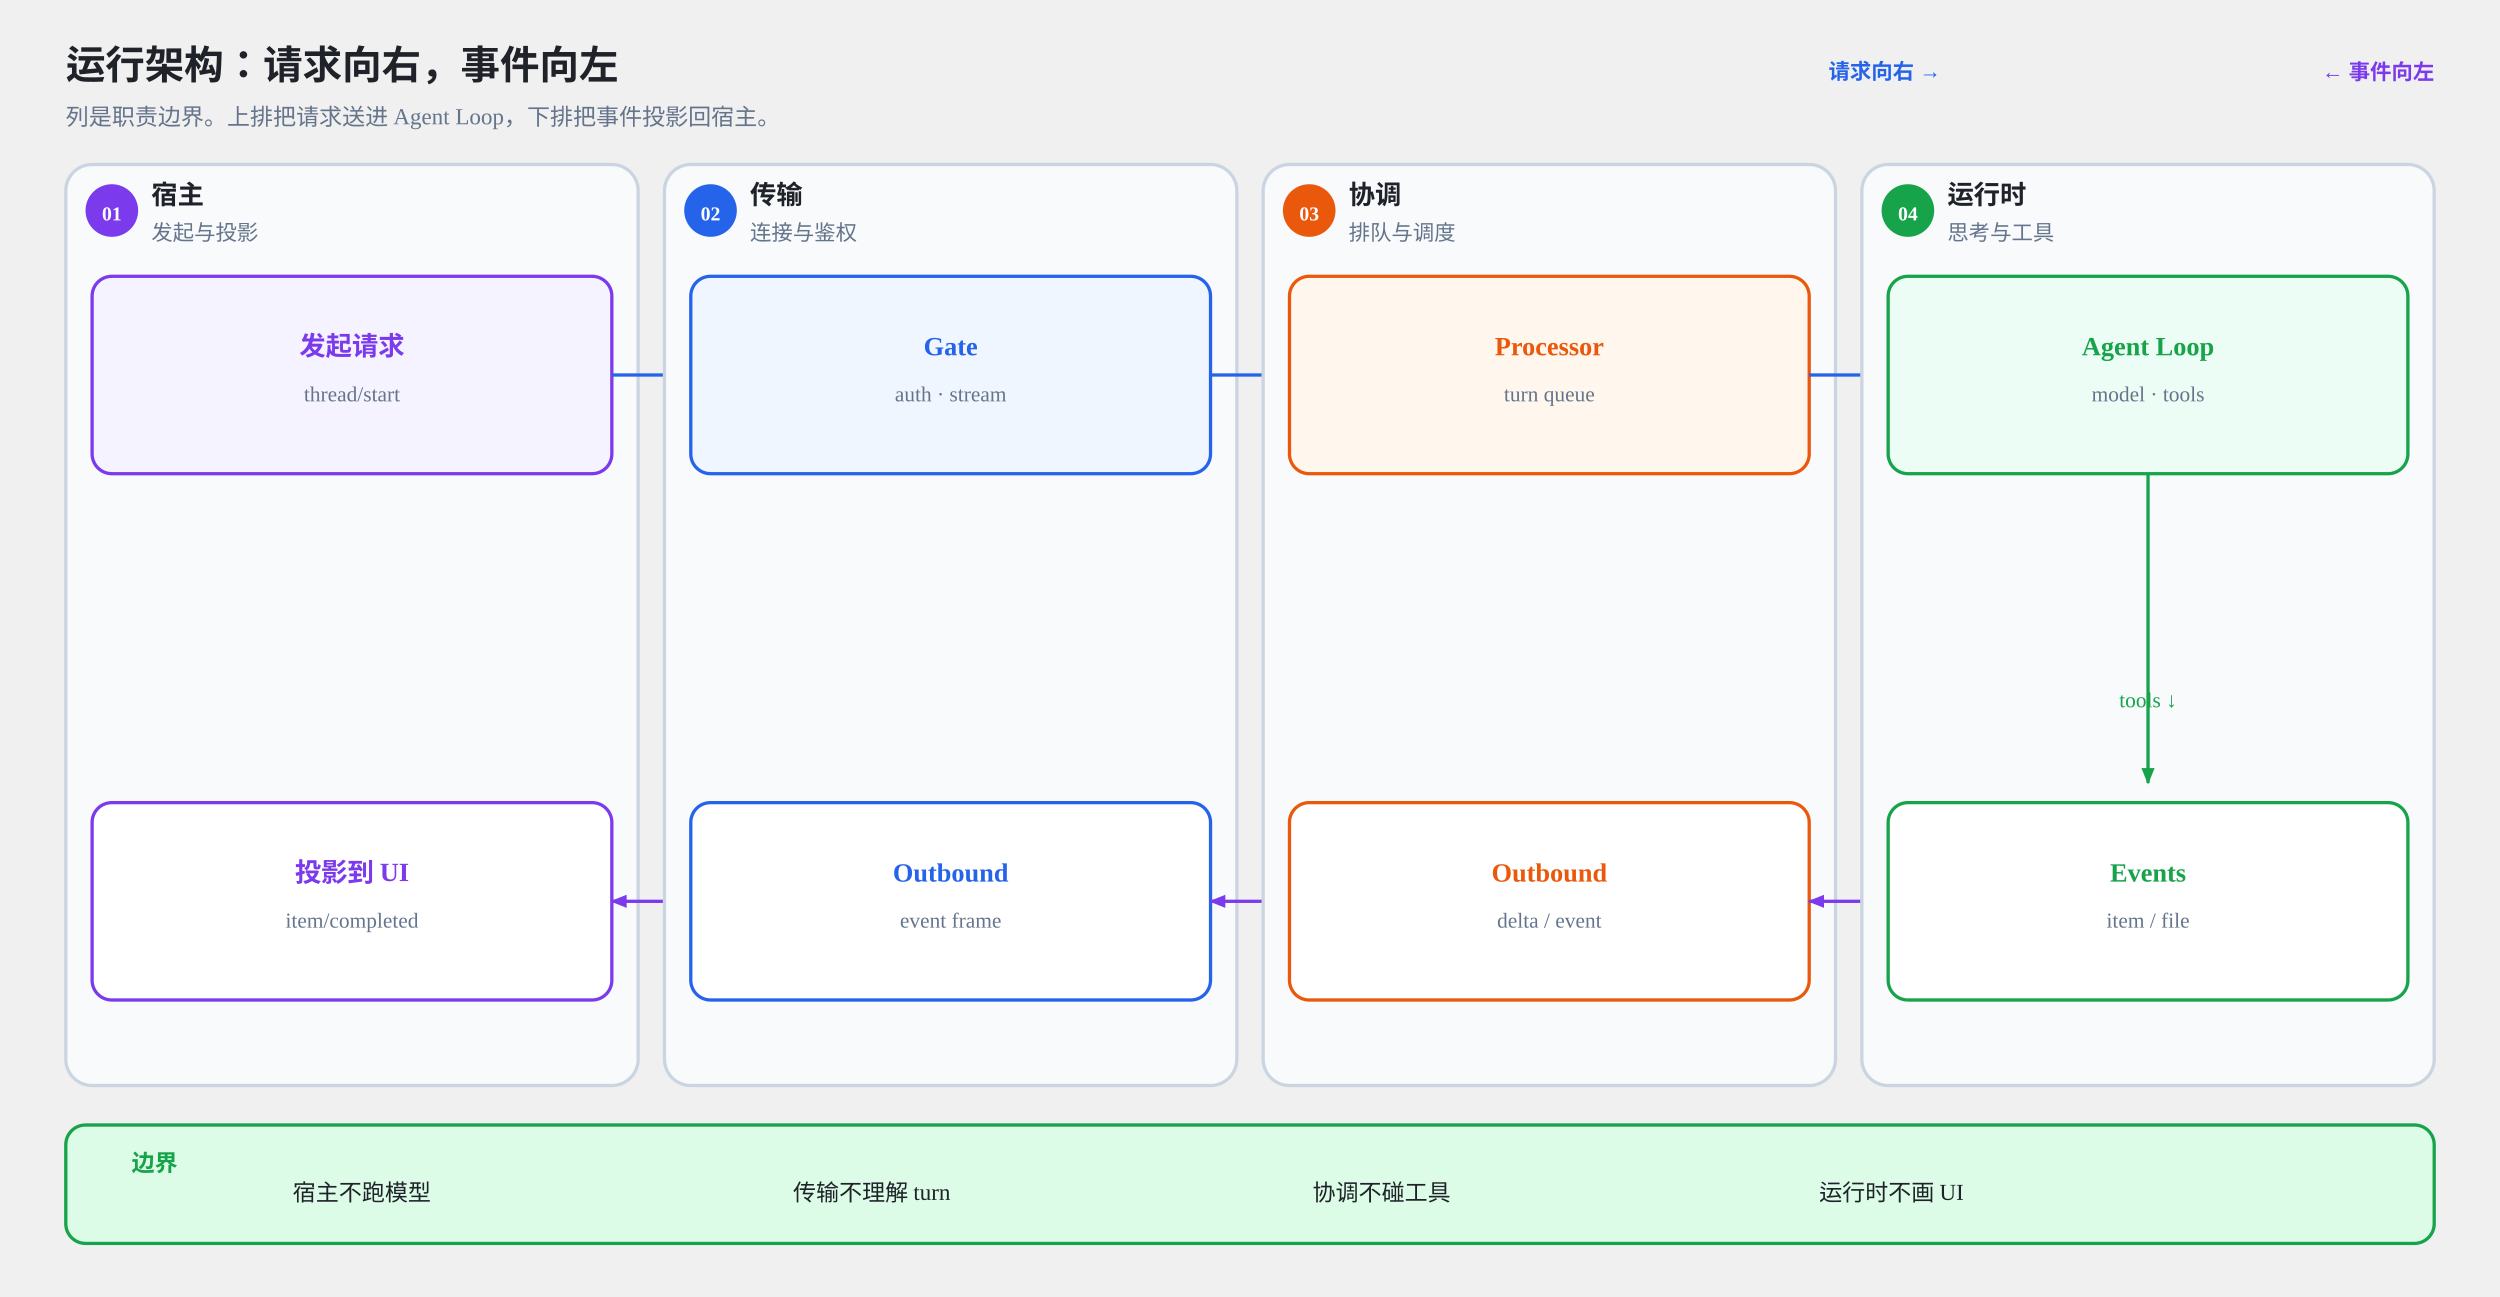
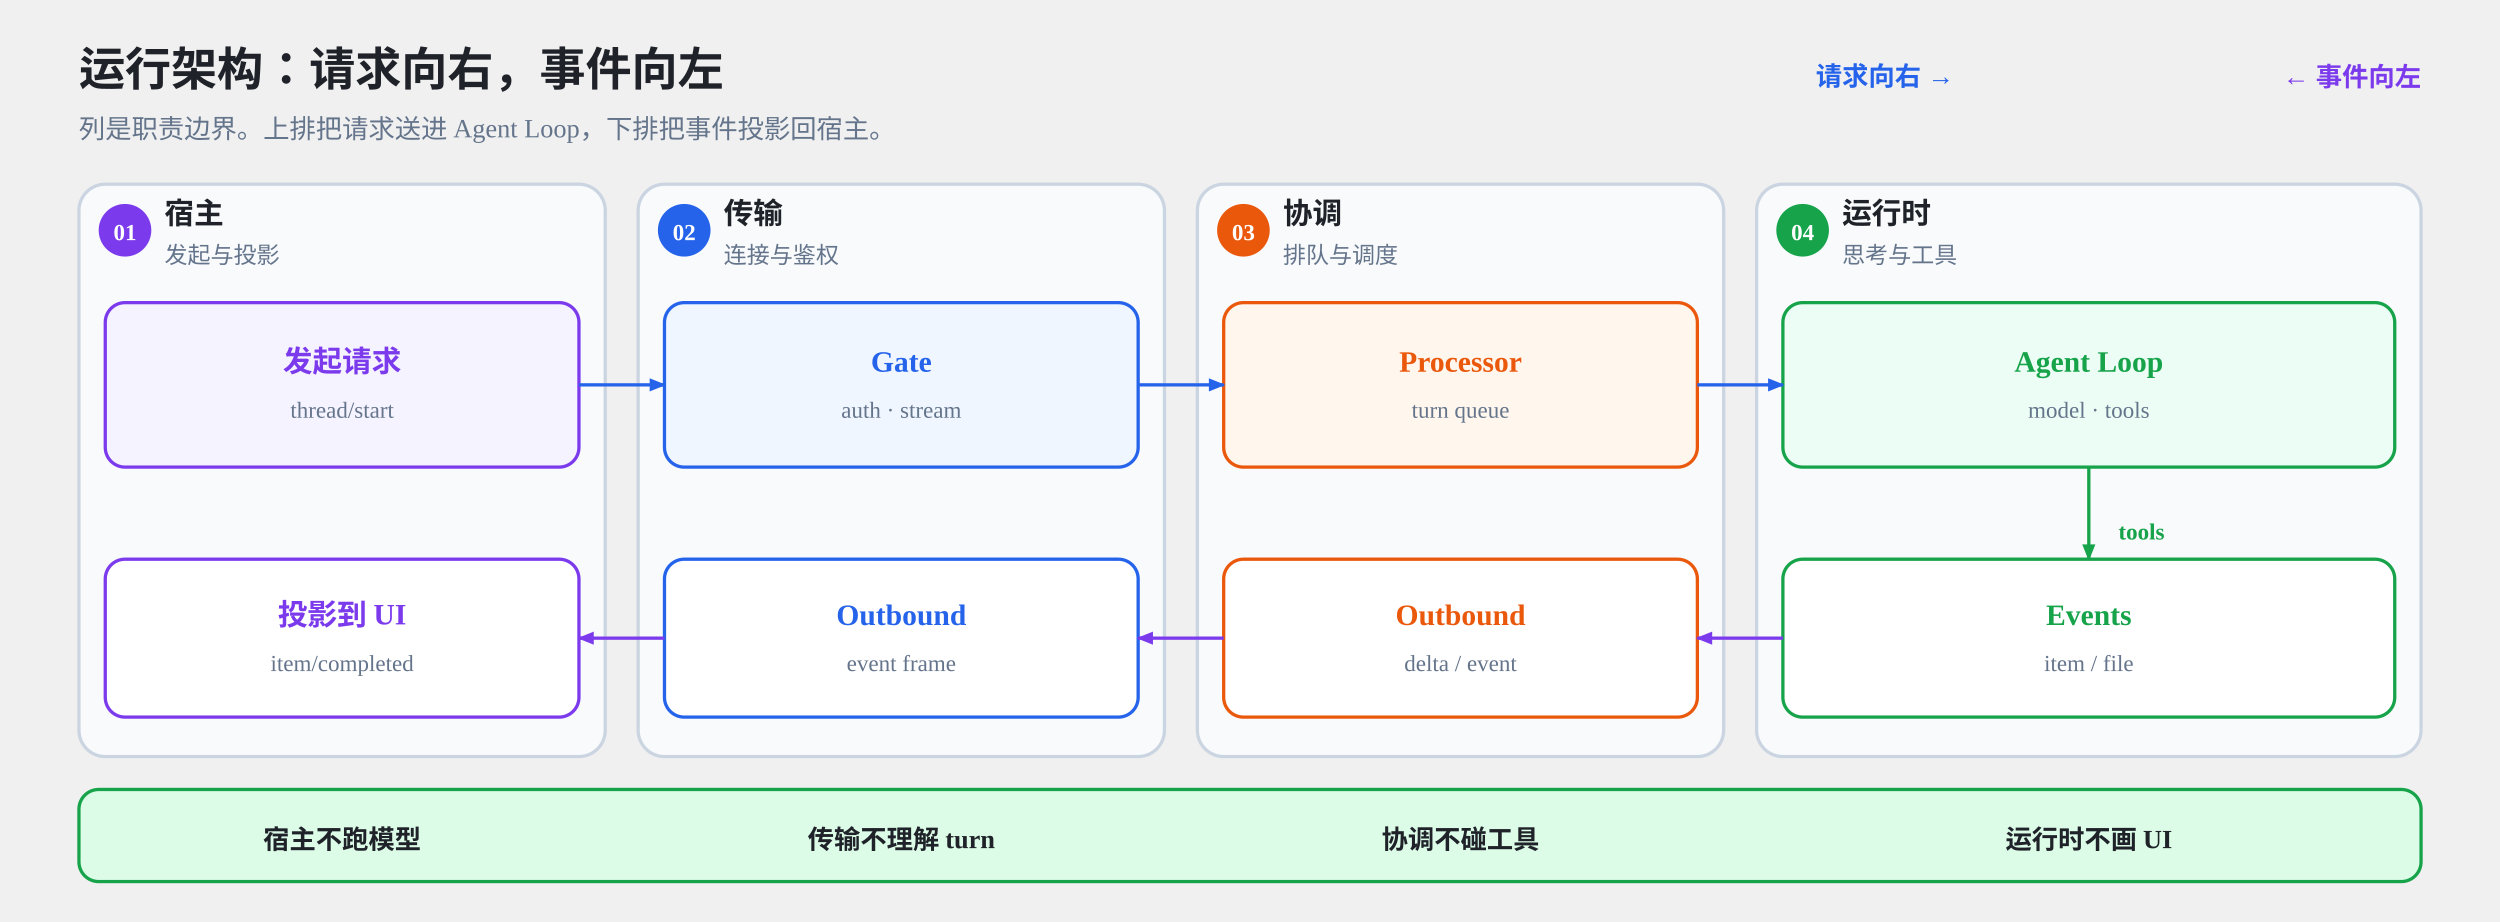
- <svg xmlns="http://www.w3.org/2000/svg" viewBox="0 0 1520 788" width="1520" height="788">
+ <svg xmlns="http://www.w3.org/2000/svg" viewBox="0 0 1520 560" width="1520" height="560">
  <defs>
    <marker id="arrow-gray" markerWidth="10" markerHeight="8" refX="9" refY="4" orient="auto" markerUnits="userSpaceOnUse">
      <path d="M0 0 L10 4 L0 8 z" fill="#94A3B8" />
    </marker>
    <marker id="arrow-blue" markerWidth="10" markerHeight="8" refX="9" refY="4" orient="auto" markerUnits="userSpaceOnUse">
      <path d="M0 0 L10 4 L0 8 z" fill="#2563EB" />
    </marker>
    <marker id="arrow-green" markerWidth="10" markerHeight="8" refX="9" refY="4" orient="auto" markerUnits="userSpaceOnUse">
      <path d="M0 0 L10 4 L0 8 z" fill="#16A34A" />
    </marker>
    <marker id="arrow-purple" markerWidth="10" markerHeight="8" refX="9" refY="4" orient="auto" markerUnits="userSpaceOnUse">
      <path d="M0 0 L10 4 L0 8 z" fill="#7C3AED" />
    </marker>
    <marker id="arrow-orange" markerWidth="10" markerHeight="8" refX="9" refY="4" orient="auto" markerUnits="userSpaceOnUse">
      <path d="M0 0 L10 4 L0 8 z" fill="#EA580C" />
    </marker>
    <marker id="arrow-red" markerWidth="10" markerHeight="8" refX="9" refY="4" orient="auto" markerUnits="userSpaceOnUse">
      <path d="M0 0 L10 4 L0 8 z" fill="#DC2626" />
    </marker>
  </defs>
-   <text x="40" y="48" font-size="24" font-weight="700" fill="#1F2329" text-anchor="start">运行架构：请求向右，事件向左</text>
-   <text x="40" y="76" font-size="14" font-weight="400" fill="#64748B" text-anchor="start">列是职责边界。上排把请求送进 Agent Loop，下排把事件投影回宿主。</text>
-   <text x="1180" y="48" font-size="13" font-weight="700" fill="#2563EB" text-anchor="end">请求向右 →</text>
-   <text x="1480" y="48" font-size="13" font-weight="700" fill="#7C3AED" text-anchor="end">← 事件向左</text>
-   <rect x="40" y="100" width="348" height="560" rx="16" fill="#F8FAFC" stroke="#CBD5E1" stroke-width="2" />
-   <circle cx="68" cy="128" r="16" fill="#7C3AED" />
-   <text x="68" y="134" font-size="12" font-weight="700" fill="#FFFFFF" text-anchor="middle">01</text>
-   <text x="92" y="124" font-size="16" font-weight="700" fill="#1F2329" text-anchor="start">宿主</text>
-   <text x="92" y="146" font-size="13" font-weight="400" fill="#64748B" text-anchor="start">发起与投影</text>
-   <rect x="56" y="168" width="316" height="120" rx="12" fill="#F5F3FF" stroke="#7C3AED" stroke-width="2" />
-   <text x="214" y="216" font-size="16" font-weight="700" fill="#7C3AED" text-anchor="middle">发起请求</text>
-   <text x="214" y="244" font-size="13" font-weight="400" fill="#64748B" text-anchor="middle">thread/start</text>
-   <rect x="56" y="488" width="316" height="120" rx="12" fill="#FFFFFF" stroke="#7C3AED" stroke-width="2" />
-   <text x="214" y="536" font-size="16" font-weight="700" fill="#7C3AED" text-anchor="middle">投影到 UI</text>
-   <text x="214" y="564" font-size="13" font-weight="400" fill="#64748B" text-anchor="middle">item/completed</text>
-   <line x1="372" y1="228" x2="420" y2="228" fill="none" stroke="#2563EB" stroke-width="2" marker-end="url(#arrow-blue)" />
-   <line x1="420" y1="548" x2="372" y2="548" fill="none" stroke="#7C3AED" stroke-width="2" marker-end="url(#arrow-purple)" />
-   <rect x="404" y="100" width="348" height="560" rx="16" fill="#F8FAFC" stroke="#CBD5E1" stroke-width="2" />
-   <circle cx="432" cy="128" r="16" fill="#2563EB" />
-   <text x="432" y="134" font-size="12" font-weight="700" fill="#FFFFFF" text-anchor="middle">02</text>
-   <text x="456" y="124" font-size="16" font-weight="700" fill="#1F2329" text-anchor="start">传输</text>
-   <text x="456" y="146" font-size="13" font-weight="400" fill="#64748B" text-anchor="start">连接与鉴权</text>
-   <rect x="420" y="168" width="316" height="120" rx="12" fill="#EFF6FF" stroke="#2563EB" stroke-width="2" />
-   <text x="578" y="216" font-size="16" font-weight="700" fill="#2563EB" text-anchor="middle">Gate</text>
-   <text x="578" y="244" font-size="13" font-weight="400" fill="#64748B" text-anchor="middle">auth · stream</text>
-   <rect x="420" y="488" width="316" height="120" rx="12" fill="#FFFFFF" stroke="#2563EB" stroke-width="2" />
-   <text x="578" y="536" font-size="16" font-weight="700" fill="#2563EB" text-anchor="middle">Outbound</text>
-   <text x="578" y="564" font-size="13" font-weight="400" fill="#64748B" text-anchor="middle">event frame</text>
-   <line x1="736" y1="228" x2="784" y2="228" fill="none" stroke="#2563EB" stroke-width="2" marker-end="url(#arrow-blue)" />
-   <line x1="784" y1="548" x2="736" y2="548" fill="none" stroke="#7C3AED" stroke-width="2" marker-end="url(#arrow-purple)" />
-   <rect x="768" y="100" width="348" height="560" rx="16" fill="#F8FAFC" stroke="#CBD5E1" stroke-width="2" />
-   <circle cx="796" cy="128" r="16" fill="#EA580C" />
-   <text x="796" y="134" font-size="12" font-weight="700" fill="#FFFFFF" text-anchor="middle">03</text>
-   <text x="820" y="124" font-size="16" font-weight="700" fill="#1F2329" text-anchor="start">协调</text>
-   <text x="820" y="146" font-size="13" font-weight="400" fill="#64748B" text-anchor="start">排队与调度</text>
-   <rect x="784" y="168" width="316" height="120" rx="12" fill="#FFF7ED" stroke="#EA580C" stroke-width="2" />
-   <text x="942" y="216" font-size="16" font-weight="700" fill="#EA580C" text-anchor="middle">Processor</text>
-   <text x="942" y="244" font-size="13" font-weight="400" fill="#64748B" text-anchor="middle">turn queue</text>
-   <rect x="784" y="488" width="316" height="120" rx="12" fill="#FFFFFF" stroke="#EA580C" stroke-width="2" />
-   <text x="942" y="536" font-size="16" font-weight="700" fill="#EA580C" text-anchor="middle">Outbound</text>
-   <text x="942" y="564" font-size="13" font-weight="400" fill="#64748B" text-anchor="middle">delta / event</text>
-   <line x1="1100" y1="228" x2="1148" y2="228" fill="none" stroke="#2563EB" stroke-width="2" marker-end="url(#arrow-blue)" />
-   <line x1="1148" y1="548" x2="1100" y2="548" fill="none" stroke="#7C3AED" stroke-width="2" marker-end="url(#arrow-purple)" />
-   <rect x="1132" y="100" width="348" height="560" rx="16" fill="#F8FAFC" stroke="#CBD5E1" stroke-width="2" />
-   <circle cx="1160" cy="128" r="16" fill="#16A34A" />
-   <text x="1160" y="134" font-size="12" font-weight="700" fill="#FFFFFF" text-anchor="middle">04</text>
-   <text x="1184" y="124" font-size="16" font-weight="700" fill="#1F2329" text-anchor="start">运行时</text>
-   <text x="1184" y="146" font-size="13" font-weight="400" fill="#64748B" text-anchor="start">思考与工具</text>
-   <rect x="1148" y="168" width="316" height="120" rx="12" fill="#ECFDF5" stroke="#16A34A" stroke-width="2" />
-   <text x="1306" y="216" font-size="16" font-weight="700" fill="#16A34A" text-anchor="middle">Agent Loop</text>
-   <text x="1306" y="244" font-size="13" font-weight="400" fill="#64748B" text-anchor="middle">model · tools</text>
-   <rect x="1148" y="488" width="316" height="120" rx="12" fill="#FFFFFF" stroke="#16A34A" stroke-width="2" />
-   <text x="1306" y="536" font-size="16" font-weight="700" fill="#16A34A" text-anchor="middle">Events</text>
-   <text x="1306" y="564" font-size="13" font-weight="400" fill="#64748B" text-anchor="middle">item / file</text>
-   <text x="1306" y="430" font-size="13" font-weight="400" fill="#16A34A" text-anchor="middle">tools ↓</text>
-   <line x1="1306" y1="288" x2="1306" y2="476" fill="none" stroke="#16A34A" stroke-width="2" marker-end="url(#arrow-green)" />
-   <rect x="40" y="684" width="1440" height="72" rx="12" fill="#DCFCE7" stroke="#16A34A" stroke-width="2" />
-   <text x="80" y="712" font-size="14" font-weight="700" fill="#16A34A" text-anchor="start">边界</text>
-   <text x="220" y="730" font-size="14" font-weight="400" fill="#1F2329" text-anchor="middle">宿主不跑模型</text>
-   <text x="530" y="730" font-size="14" font-weight="400" fill="#1F2329" text-anchor="middle">传输不理解 turn</text>
-   <text x="840" y="730" font-size="14" font-weight="400" fill="#1F2329" text-anchor="middle">协调不碰工具</text>
-   <text x="1150" y="730" font-size="14" font-weight="400" fill="#1F2329" text-anchor="middle">运行时不画 UI</text>
+   <text x="48" y="52" font-size="28" font-weight="700" fill="#1F2329" text-anchor="start">运行架构：请求向右，事件向左</text>
+   <text x="48" y="84" font-size="16" font-weight="400" fill="#64748B" text-anchor="start">列是职责边界。上排把请求送进 Agent Loop，下排把事件投影回宿主。</text>
+   <text x="1188" y="52" font-size="16" font-weight="700" fill="#2563EB" text-anchor="end">请求向右 →</text>
+   <text x="1472" y="52" font-size="16" font-weight="700" fill="#7C3AED" text-anchor="end">← 事件向左</text>
+   <rect x="48" y="112" width="320" height="348" rx="16" fill="#F8FAFC" stroke="#CBD5E1" stroke-width="2" />
+   <circle cx="76" cy="140" r="16" fill="#7C3AED" />
+   <text x="76" y="146" font-size="14" font-weight="700" fill="#FFFFFF" text-anchor="middle">01</text>
+   <text x="100" y="136" font-size="18" font-weight="700" fill="#1F2329" text-anchor="start">宿主</text>
+   <text x="100" y="160" font-size="14" font-weight="400" fill="#64748B" text-anchor="start">发起与投影</text>
+   <rect x="64" y="184" width="288" height="100" rx="12" fill="#F5F3FF" stroke="#7C3AED" stroke-width="2" />
+   <text x="208" y="226" font-size="18" font-weight="700" fill="#7C3AED" text-anchor="middle">发起请求</text>
+   <text x="208" y="254" font-size="14" font-weight="400" fill="#64748B" text-anchor="middle">thread/start</text>
+   <rect x="64" y="340" width="288" height="96" rx="12" fill="#FFFFFF" stroke="#7C3AED" stroke-width="2" />
+   <text x="208" y="380" font-size="18" font-weight="700" fill="#7C3AED" text-anchor="middle">投影到 UI</text>
+   <text x="208" y="408" font-size="14" font-weight="400" fill="#64748B" text-anchor="middle">item/completed</text>
+   <rect x="388" y="112" width="320" height="348" rx="16" fill="#F8FAFC" stroke="#CBD5E1" stroke-width="2" />
+   <circle cx="416" cy="140" r="16" fill="#2563EB" />
+   <text x="416" y="146" font-size="14" font-weight="700" fill="#FFFFFF" text-anchor="middle">02</text>
+   <text x="440" y="136" font-size="18" font-weight="700" fill="#1F2329" text-anchor="start">传输</text>
+   <text x="440" y="160" font-size="14" font-weight="400" fill="#64748B" text-anchor="start">连接与鉴权</text>
+   <rect x="404" y="184" width="288" height="100" rx="12" fill="#EFF6FF" stroke="#2563EB" stroke-width="2" />
+   <text x="548" y="226" font-size="18" font-weight="700" fill="#2563EB" text-anchor="middle">Gate</text>
+   <text x="548" y="254" font-size="14" font-weight="400" fill="#64748B" text-anchor="middle">auth · stream</text>
+   <rect x="404" y="340" width="288" height="96" rx="12" fill="#FFFFFF" stroke="#2563EB" stroke-width="2" />
+   <text x="548" y="380" font-size="18" font-weight="700" fill="#2563EB" text-anchor="middle">Outbound</text>
+   <text x="548" y="408" font-size="14" font-weight="400" fill="#64748B" text-anchor="middle">event frame</text>
+   <rect x="728" y="112" width="320" height="348" rx="16" fill="#F8FAFC" stroke="#CBD5E1" stroke-width="2" />
+   <circle cx="756" cy="140" r="16" fill="#EA580C" />
+   <text x="756" y="146" font-size="14" font-weight="700" fill="#FFFFFF" text-anchor="middle">03</text>
+   <text x="780" y="136" font-size="18" font-weight="700" fill="#1F2329" text-anchor="start">协调</text>
+   <text x="780" y="160" font-size="14" font-weight="400" fill="#64748B" text-anchor="start">排队与调度</text>
+   <rect x="744" y="184" width="288" height="100" rx="12" fill="#FFF7ED" stroke="#EA580C" stroke-width="2" />
+   <text x="888" y="226" font-size="18" font-weight="700" fill="#EA580C" text-anchor="middle">Processor</text>
+   <text x="888" y="254" font-size="14" font-weight="400" fill="#64748B" text-anchor="middle">turn queue</text>
+   <rect x="744" y="340" width="288" height="96" rx="12" fill="#FFFFFF" stroke="#EA580C" stroke-width="2" />
+   <text x="888" y="380" font-size="18" font-weight="700" fill="#EA580C" text-anchor="middle">Outbound</text>
+   <text x="888" y="408" font-size="14" font-weight="400" fill="#64748B" text-anchor="middle">delta / event</text>
+   <rect x="1068" y="112" width="404" height="348" rx="16" fill="#F8FAFC" stroke="#CBD5E1" stroke-width="2" />
+   <circle cx="1096" cy="140" r="16" fill="#16A34A" />
+   <text x="1096" y="146" font-size="14" font-weight="700" fill="#FFFFFF" text-anchor="middle">04</text>
+   <text x="1120" y="136" font-size="18" font-weight="700" fill="#1F2329" text-anchor="start">运行时</text>
+   <text x="1120" y="160" font-size="14" font-weight="400" fill="#64748B" text-anchor="start">思考与工具</text>
+   <rect x="1084" y="184" width="372" height="100" rx="12" fill="#ECFDF5" stroke="#16A34A" stroke-width="2" />
+   <text x="1270" y="226" font-size="18" font-weight="700" fill="#16A34A" text-anchor="middle">Agent Loop</text>
+   <text x="1270" y="254" font-size="14" font-weight="400" fill="#64748B" text-anchor="middle">model · tools</text>
+   <rect x="1084" y="340" width="372" height="96" rx="12" fill="#FFFFFF" stroke="#16A34A" stroke-width="2" />
+   <text x="1270" y="380" font-size="18" font-weight="700" fill="#16A34A" text-anchor="middle">Events</text>
+   <text x="1270" y="408" font-size="14" font-weight="400" fill="#64748B" text-anchor="middle">item / file</text>
+   <line x1="1270" y1="284" x2="1270" y2="340" fill="none" stroke="#16A34A" stroke-width="2" marker-end="url(#arrow-green)" />
+   <text x="1288" y="328" font-size="14" font-weight="700" fill="#16A34A" text-anchor="start">tools</text>
+   <line x1="352" y1="234" x2="404" y2="234" fill="none" stroke="#2563EB" stroke-width="2" marker-end="url(#arrow-blue)" />
+   <line x1="404" y1="388" x2="352" y2="388" fill="none" stroke="#7C3AED" stroke-width="2" marker-end="url(#arrow-purple)" />
+   <line x1="692" y1="234" x2="744" y2="234" fill="none" stroke="#2563EB" stroke-width="2" marker-end="url(#arrow-blue)" />
+   <line x1="744" y1="388" x2="692" y2="388" fill="none" stroke="#7C3AED" stroke-width="2" marker-end="url(#arrow-purple)" />
+   <line x1="1032" y1="234" x2="1084" y2="234" fill="none" stroke="#2563EB" stroke-width="2" marker-end="url(#arrow-blue)" />
+   <line x1="1084" y1="388" x2="1032" y2="388" fill="none" stroke="#7C3AED" stroke-width="2" marker-end="url(#arrow-purple)" />
+   <rect x="48" y="480" width="1424" height="56" rx="12" fill="#DCFCE7" stroke="#16A34A" stroke-width="2" />
+   <text x="208" y="516" font-size="16" font-weight="700" fill="#1F2329" text-anchor="middle">宿主不跑模型</text>
+   <text x="548" y="516" font-size="16" font-weight="700" fill="#1F2329" text-anchor="middle">传输不理解 turn</text>
+   <text x="888" y="516" font-size="16" font-weight="700" fill="#1F2329" text-anchor="middle">协调不碰工具</text>
+   <text x="1270" y="516" font-size="16" font-weight="700" fill="#1F2329" text-anchor="middle">运行时不画 UI</text>
</svg>
